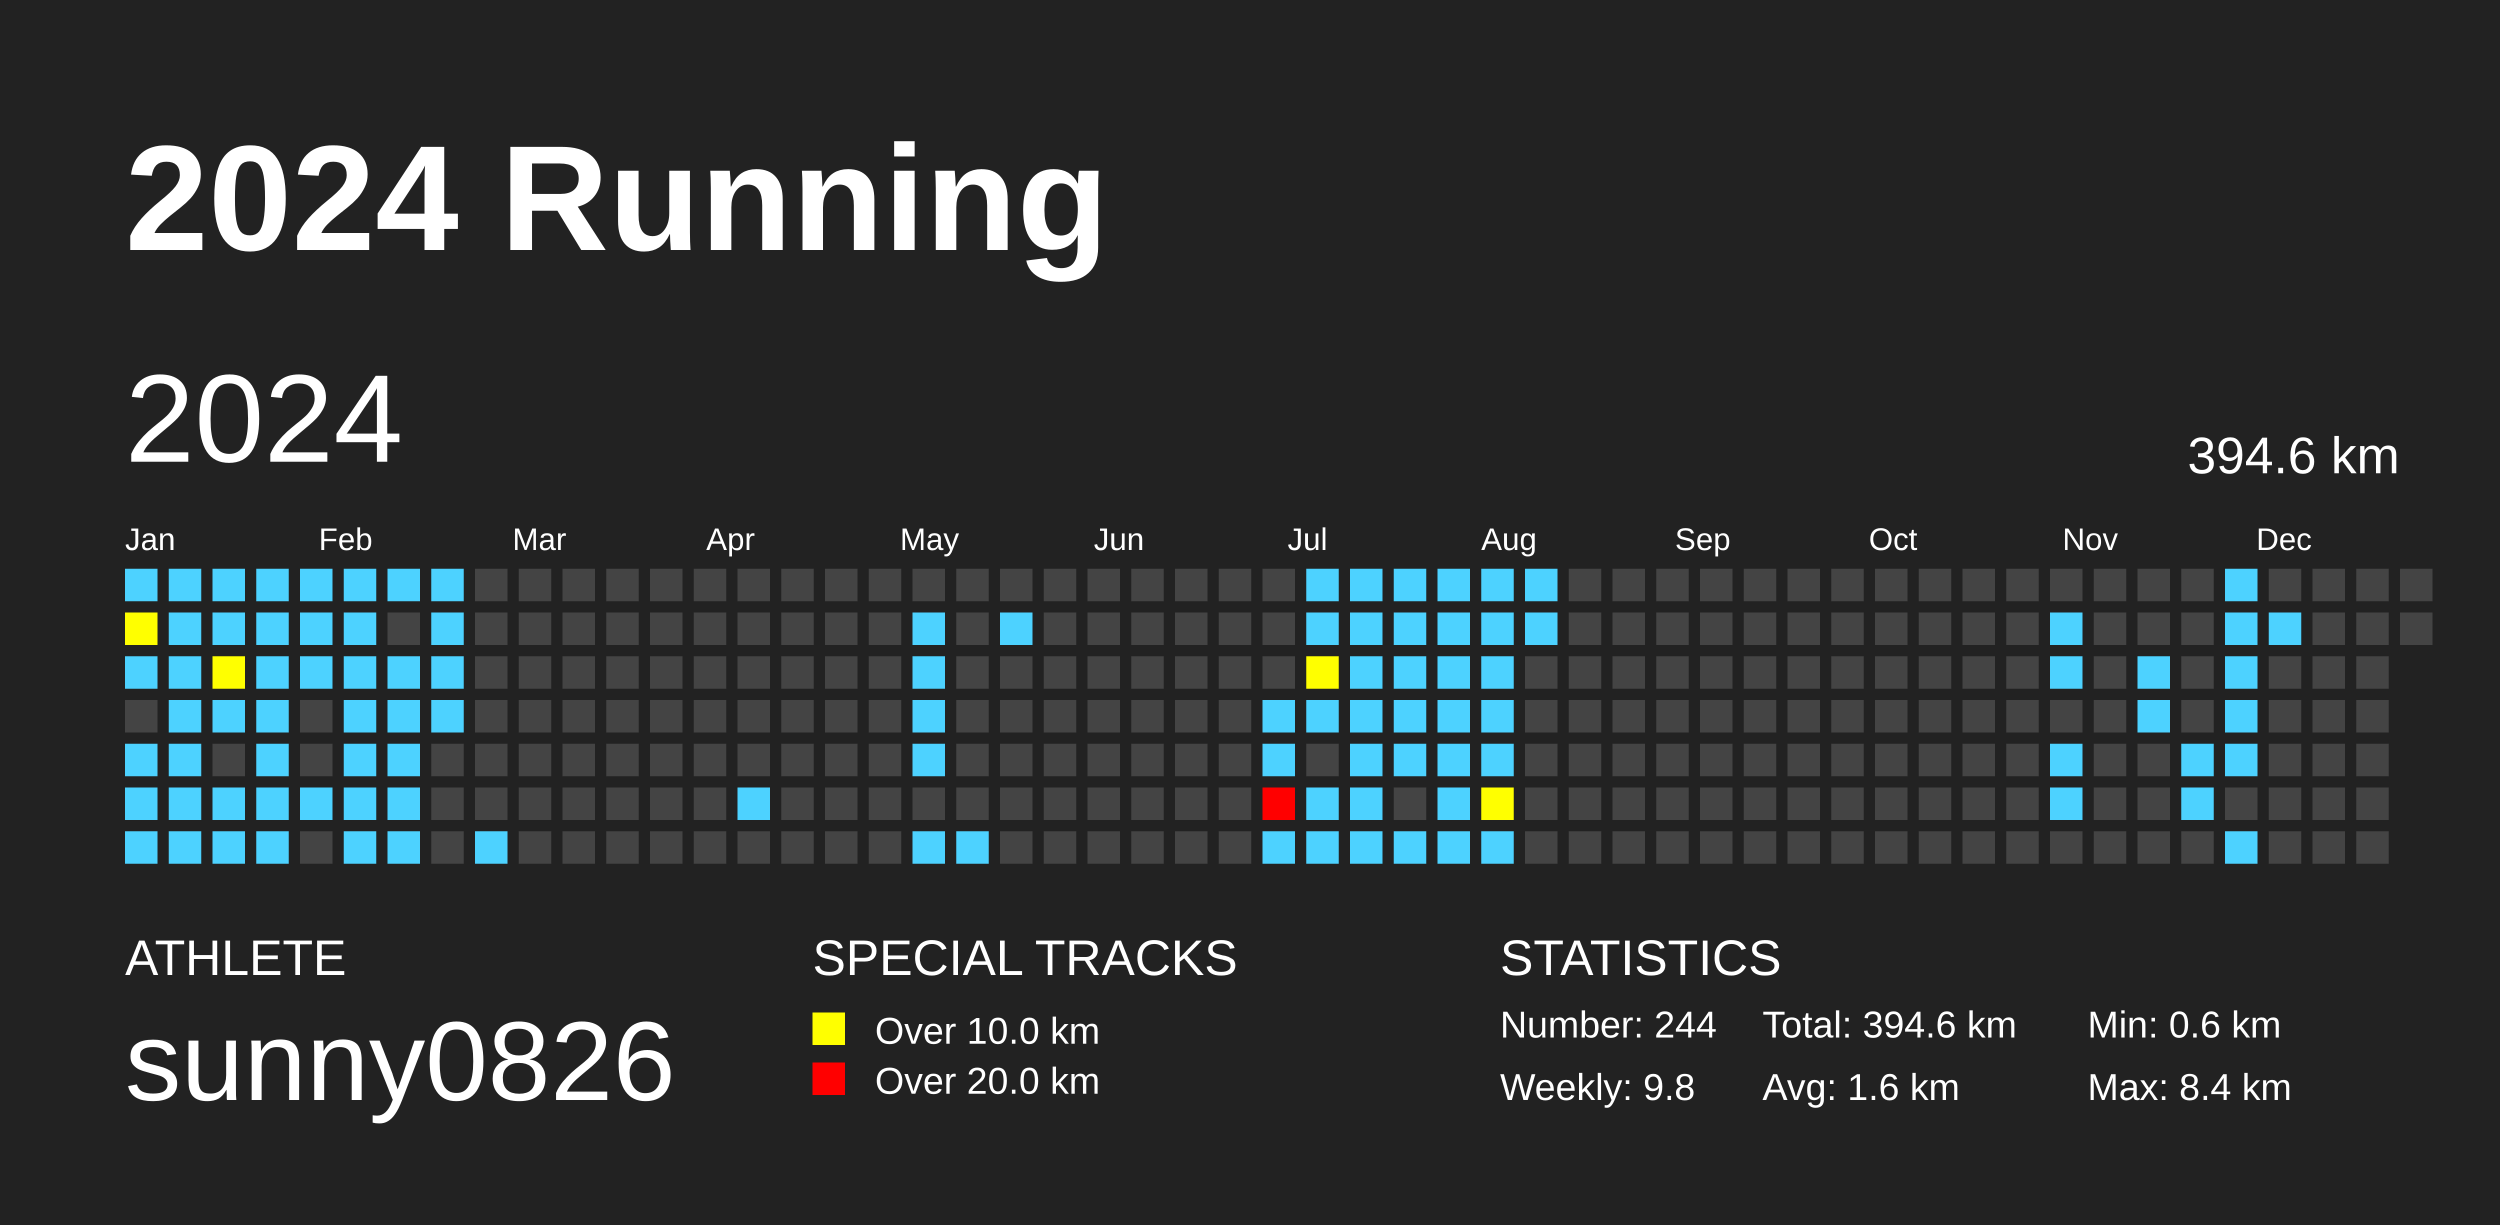
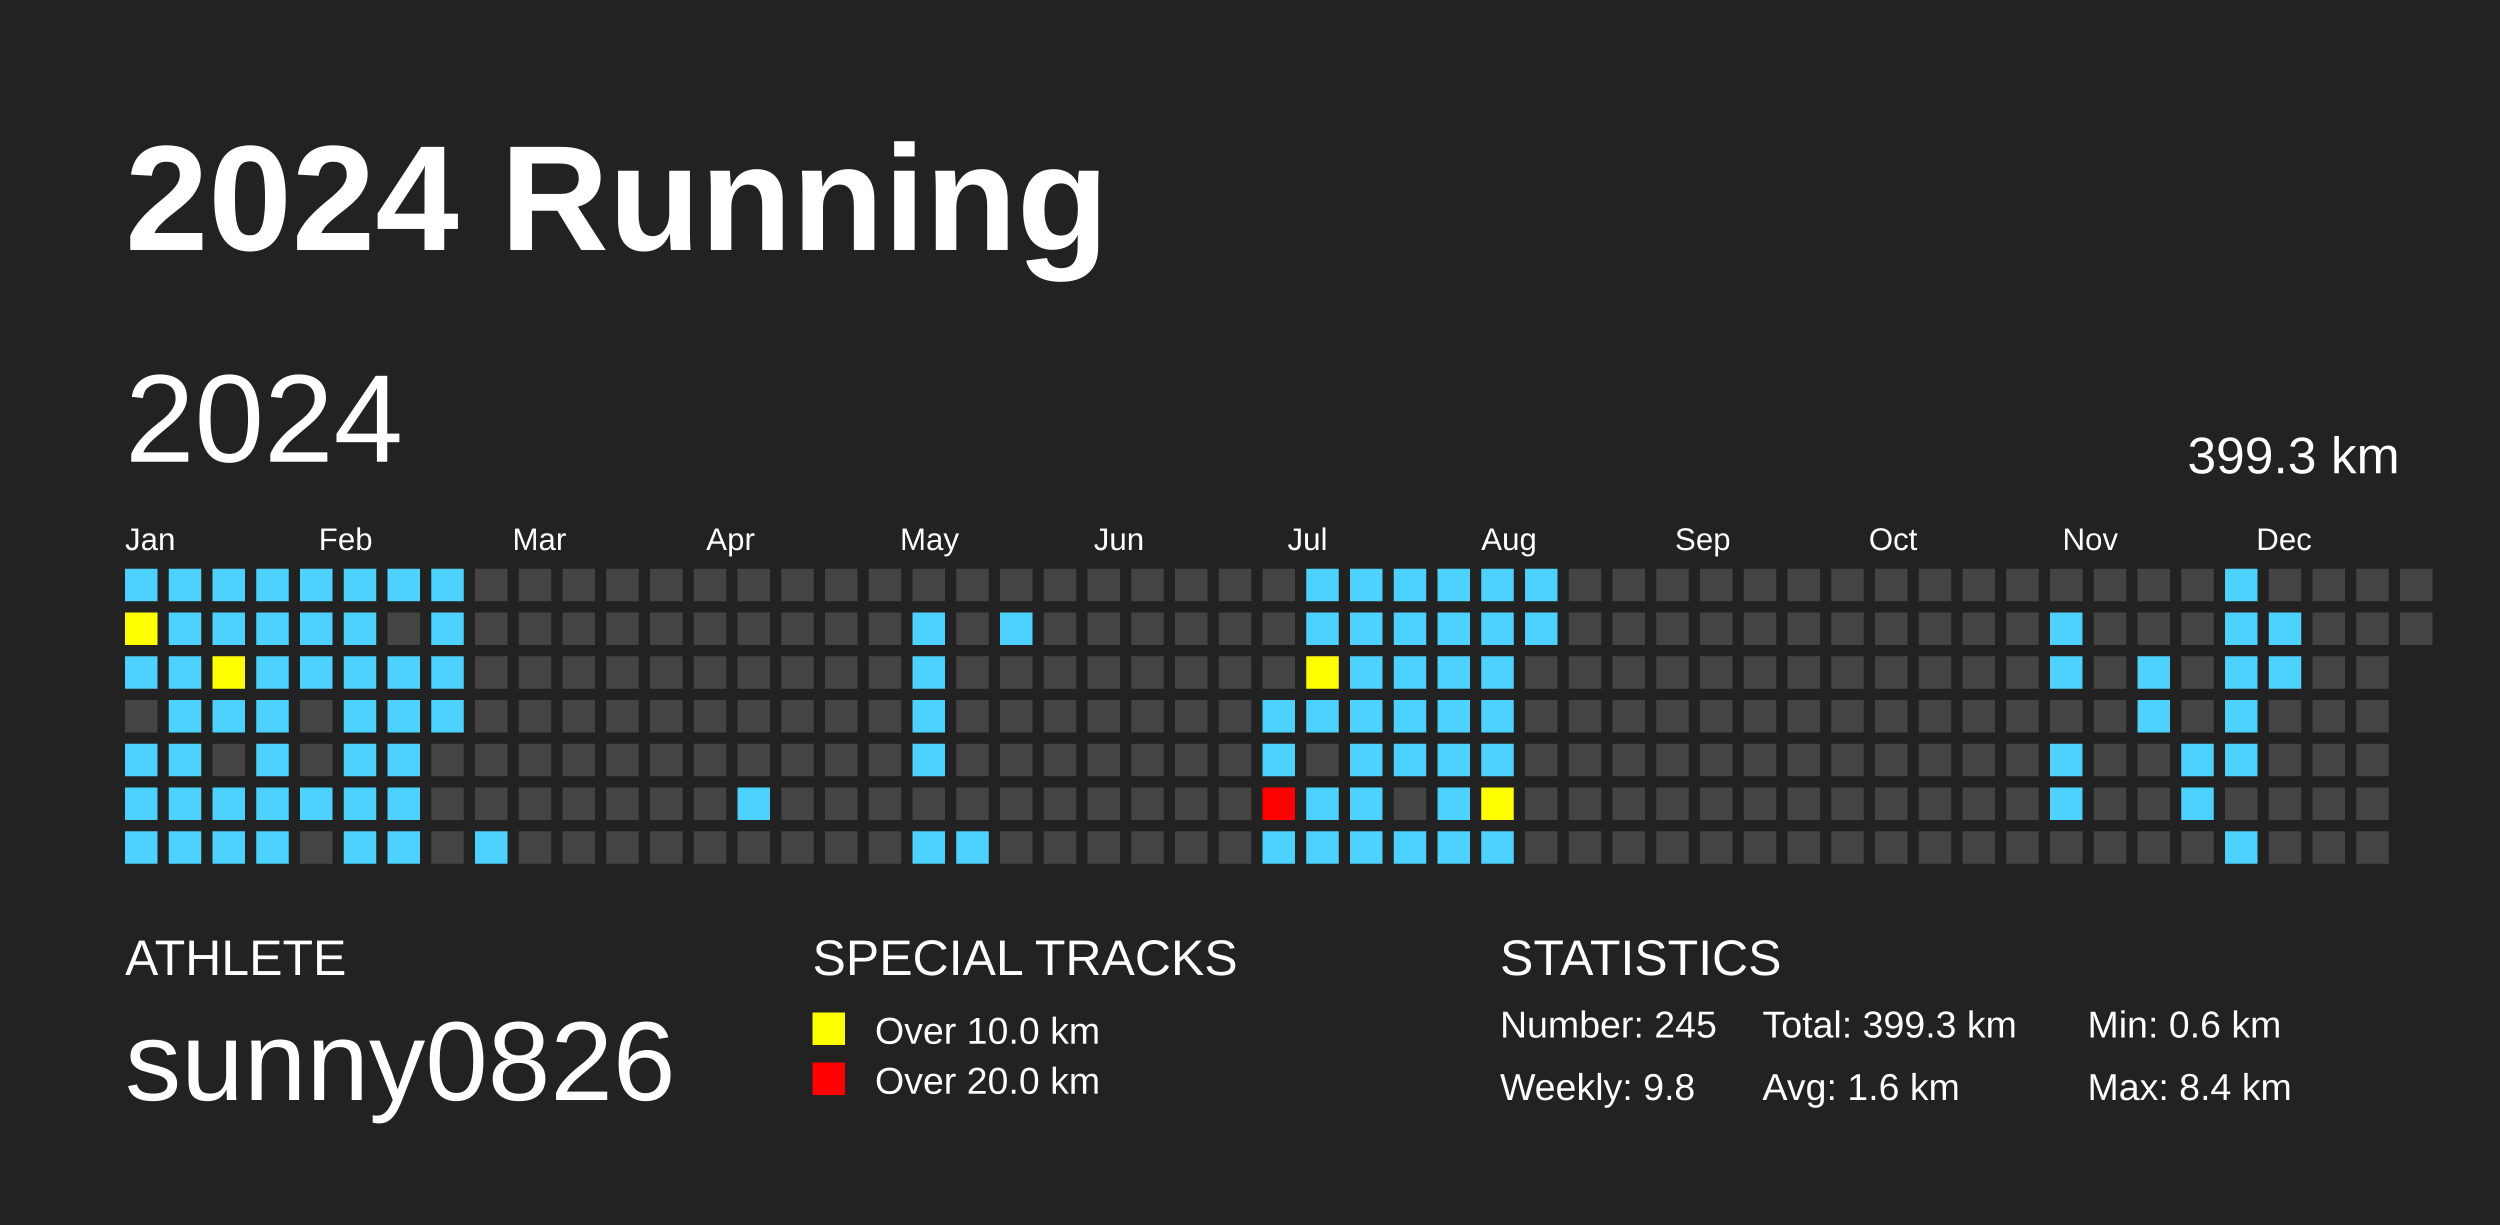
<svg xmlns="http://www.w3.org/2000/svg" baseProfile="full" height="98mm" version="1.1" viewBox="0,0,200,98" width="200mm">
  <defs />
  <rect fill="#222222" height="98" width="200" x="0" y="0" />
  <text fill="#FFFFFF" style="font-size:12px; font-family:Arial; font-weight:bold;" x="10" y="20">2024 Running</text>
  <text fill="#FFFFFF" style="font-size:4px; font-family:Arial" x="10" y="78">ATHLETE</text>
  <text fill="#FFFFFF" style="font-size:9px; font-family:Arial" x="10" y="88">sunny0826</text>
  <text fill="#FFFFFF" style="font-size:4px; font-family:Arial" x="65" y="78">SPECIAL TRACKS</text>
  <rect fill="yellow" height="2.6" width="2.6" x="65" y="81" />
  <text fill="#FFFFFF" style="font-size:3px; font-family:Arial" x="70" y="83.5">Over 10.0 km</text>
  <rect fill="red" height="2.6" width="2.6" x="65" y="85" />
  <text fill="#FFFFFF" style="font-size:3px; font-family:Arial" x="70" y="87.5">Over 20.0 km</text>
  <text fill="#FFFFFF" style="font-size:4px; font-family:Arial" x="120" y="78">STATISTICS</text>
-   <text fill="#FFFFFF" style="font-size:3px; font-family:Arial" x="120" y="83">Number: 244</text>
+   <text fill="#FFFFFF" style="font-size:3px; font-family:Arial" x="120" y="83">Number: 245</text>
  <text fill="#FFFFFF" style="font-size:3px; font-family:Arial" x="120" y="88">Weekly: 9.8</text>
-   <text fill="#FFFFFF" style="font-size:3px; font-family:Arial" x="141" y="83">Total: 394.6 km</text>
+   <text fill="#FFFFFF" style="font-size:3px; font-family:Arial" x="141" y="83">Total: 399.3 km</text>
  <text fill="#FFFFFF" style="font-size:3px; font-family:Arial" x="141" y="88">Avg: 1.6 km</text>
  <text fill="#FFFFFF" style="font-size:3px; font-family:Arial" x="167" y="83">Min: 0.6 km</text>
  <text fill="#FFFFFF" style="font-size:3px; font-family:Arial" x="167" y="88">Max: 8.4 km</text>
  <text dominant-baseline="hanging" fill="#FFFFFF" style="font-size:10.0px; font-family:Arial;" x="10" y="30">2024</text>
-   <text dominant-baseline="hanging" fill="#FFFFFF" style="font-size:4.125px; font-family:Arial;" x="175" y="35">394.6 km</text>
+   <text dominant-baseline="hanging" fill="#FFFFFF" style="font-size:4.125px; font-family:Arial;" x="175" y="35">399.3 km</text>
  <text fill="#FFFFFF" style="font-size:2.5px; font-family:Arial" x="10.0" y="44">Jan</text>
  <text fill="#FFFFFF" style="font-size:2.5px; font-family:Arial" x="25.5" y="44">Feb</text>
  <text fill="#FFFFFF" style="font-size:2.5px; font-family:Arial" x="41.0" y="44">Mar</text>
  <text fill="#FFFFFF" style="font-size:2.5px; font-family:Arial" x="56.5" y="44">Apr</text>
  <text fill="#FFFFFF" style="font-size:2.5px; font-family:Arial" x="72.0" y="44">May</text>
  <text fill="#FFFFFF" style="font-size:2.5px; font-family:Arial" x="87.5" y="44">Jun</text>
  <text fill="#FFFFFF" style="font-size:2.5px; font-family:Arial" x="103.0" y="44">Jul</text>
  <text fill="#FFFFFF" style="font-size:2.5px; font-family:Arial" x="118.5" y="44">Aug</text>
  <text fill="#FFFFFF" style="font-size:2.5px; font-family:Arial" x="134.0" y="44">Sep</text>
  <text fill="#FFFFFF" style="font-size:2.5px; font-family:Arial" x="149.5" y="44">Oct</text>
  <text fill="#FFFFFF" style="font-size:2.5px; font-family:Arial" x="165.0" y="44">Nov</text>
  <text fill="#FFFFFF" style="font-size:2.5px; font-family:Arial" x="180.5" y="44">Dec</text>
  <rect fill="#4DD2FF" height="2.6" width="2.6" x="10.0" y="45.5" />
  <rect fill="yellow" height="2.6" width="2.6" x="10.0" y="49.0" />
  <rect fill="#4DD2FF" height="2.6" width="2.6" x="10.0" y="52.5" />
  <rect fill="#444444" height="2.6" width="2.6" x="10.0" y="56.0" />
  <rect fill="#4DD2FF" height="2.6" width="2.6" x="10.0" y="59.5" />
  <rect fill="#4DD2FF" height="2.6" width="2.6" x="10.0" y="63.0" />
  <rect fill="#4DD2FF" height="2.6" width="2.6" x="10.0" y="66.5" />
  <rect fill="#4DD2FF" height="2.6" width="2.6" x="13.5" y="45.5" />
  <rect fill="#4DD2FF" height="2.6" width="2.6" x="13.5" y="49.0" />
  <rect fill="#4DD2FF" height="2.6" width="2.6" x="13.5" y="52.5" />
  <rect fill="#4DD2FF" height="2.6" width="2.6" x="13.5" y="56.0" />
  <rect fill="#4DD2FF" height="2.6" width="2.6" x="13.5" y="59.5" />
  <rect fill="#4DD2FF" height="2.6" width="2.6" x="13.5" y="63.0" />
  <rect fill="#4DD2FF" height="2.6" width="2.6" x="13.5" y="66.5" />
  <rect fill="#4DD2FF" height="2.6" width="2.6" x="17.0" y="45.5" />
  <rect fill="#4DD2FF" height="2.6" width="2.6" x="17.0" y="49.0" />
  <rect fill="yellow" height="2.6" width="2.6" x="17.0" y="52.5" />
  <rect fill="#4DD2FF" height="2.6" width="2.6" x="17.0" y="56.0" />
  <rect fill="#444444" height="2.6" width="2.6" x="17.0" y="59.5" />
  <rect fill="#4DD2FF" height="2.6" width="2.6" x="17.0" y="63.0" />
  <rect fill="#4DD2FF" height="2.6" width="2.6" x="17.0" y="66.5" />
  <rect fill="#4DD2FF" height="2.6" width="2.6" x="20.5" y="45.5" />
  <rect fill="#4DD2FF" height="2.6" width="2.6" x="20.5" y="49.0" />
  <rect fill="#4DD2FF" height="2.6" width="2.6" x="20.5" y="52.5" />
  <rect fill="#4DD2FF" height="2.6" width="2.6" x="20.5" y="56.0" />
  <rect fill="#4DD2FF" height="2.6" width="2.6" x="20.5" y="59.5" />
  <rect fill="#4DD2FF" height="2.6" width="2.6" x="20.5" y="63.0" />
  <rect fill="#4DD2FF" height="2.6" width="2.6" x="20.5" y="66.5" />
  <rect fill="#4DD2FF" height="2.6" width="2.6" x="24.0" y="45.5" />
  <rect fill="#4DD2FF" height="2.6" width="2.6" x="24.0" y="49.0" />
  <rect fill="#4DD2FF" height="2.6" width="2.6" x="24.0" y="52.5" />
  <rect fill="#444444" height="2.6" width="2.6" x="24.0" y="56.0" />
  <rect fill="#444444" height="2.6" width="2.6" x="24.0" y="59.5" />
  <rect fill="#4DD2FF" height="2.6" width="2.6" x="24.0" y="63.0" />
  <rect fill="#444444" height="2.6" width="2.6" x="24.0" y="66.5" />
  <rect fill="#4DD2FF" height="2.6" width="2.6" x="27.5" y="45.5" />
  <rect fill="#4DD2FF" height="2.6" width="2.6" x="27.5" y="49.0" />
  <rect fill="#4DD2FF" height="2.6" width="2.6" x="27.5" y="52.5" />
  <rect fill="#4DD2FF" height="2.6" width="2.6" x="27.5" y="56.0" />
  <rect fill="#4DD2FF" height="2.6" width="2.6" x="27.5" y="59.5" />
  <rect fill="#4DD2FF" height="2.6" width="2.6" x="27.5" y="63.0" />
  <rect fill="#4DD2FF" height="2.6" width="2.6" x="27.5" y="66.5" />
  <rect fill="#4DD2FF" height="2.6" width="2.6" x="31.0" y="45.5" />
  <rect fill="#444444" height="2.6" width="2.6" x="31.0" y="49.0" />
  <rect fill="#4DD2FF" height="2.6" width="2.6" x="31.0" y="52.5" />
  <rect fill="#4DD2FF" height="2.6" width="2.6" x="31.0" y="56.0" />
  <rect fill="#4DD2FF" height="2.6" width="2.6" x="31.0" y="59.5" />
  <rect fill="#4DD2FF" height="2.6" width="2.6" x="31.0" y="63.0" />
  <rect fill="#4DD2FF" height="2.6" width="2.6" x="31.0" y="66.5" />
  <rect fill="#4DD2FF" height="2.6" width="2.6" x="34.5" y="45.5" />
  <rect fill="#4DD2FF" height="2.6" width="2.6" x="34.5" y="49.0" />
  <rect fill="#4DD2FF" height="2.6" width="2.6" x="34.5" y="52.5" />
  <rect fill="#4DD2FF" height="2.6" width="2.6" x="34.5" y="56.0" />
  <rect fill="#444444" height="2.6" width="2.6" x="34.5" y="59.5" />
  <rect fill="#444444" height="2.6" width="2.6" x="34.5" y="63.0" />
  <rect fill="#444444" height="2.6" width="2.6" x="34.5" y="66.5" />
  <rect fill="#444444" height="2.6" width="2.6" x="38.0" y="45.5" />
  <rect fill="#444444" height="2.6" width="2.6" x="38.0" y="49.0" />
  <rect fill="#444444" height="2.6" width="2.6" x="38.0" y="52.5" />
  <rect fill="#444444" height="2.6" width="2.6" x="38.0" y="56.0" />
  <rect fill="#444444" height="2.6" width="2.6" x="38.0" y="59.5" />
  <rect fill="#444444" height="2.6" width="2.6" x="38.0" y="63.0" />
  <rect fill="#4DD2FF" height="2.6" width="2.6" x="38.0" y="66.5" />
  <rect fill="#444444" height="2.6" width="2.6" x="41.5" y="45.5" />
  <rect fill="#444444" height="2.6" width="2.6" x="41.5" y="49.0" />
  <rect fill="#444444" height="2.6" width="2.6" x="41.5" y="52.5" />
  <rect fill="#444444" height="2.6" width="2.6" x="41.5" y="56.0" />
  <rect fill="#444444" height="2.6" width="2.6" x="41.5" y="59.5" />
  <rect fill="#444444" height="2.6" width="2.6" x="41.5" y="63.0" />
  <rect fill="#444444" height="2.6" width="2.6" x="41.5" y="66.5" />
  <rect fill="#444444" height="2.6" width="2.6" x="45.0" y="45.5" />
  <rect fill="#444444" height="2.6" width="2.6" x="45.0" y="49.0" />
  <rect fill="#444444" height="2.6" width="2.6" x="45.0" y="52.5" />
  <rect fill="#444444" height="2.6" width="2.6" x="45.0" y="56.0" />
  <rect fill="#444444" height="2.6" width="2.6" x="45.0" y="59.5" />
  <rect fill="#444444" height="2.6" width="2.6" x="45.0" y="63.0" />
  <rect fill="#444444" height="2.6" width="2.6" x="45.0" y="66.5" />
  <rect fill="#444444" height="2.6" width="2.6" x="48.5" y="45.5" />
  <rect fill="#444444" height="2.6" width="2.6" x="48.5" y="49.0" />
  <rect fill="#444444" height="2.6" width="2.6" x="48.5" y="52.5" />
  <rect fill="#444444" height="2.6" width="2.6" x="48.5" y="56.0" />
  <rect fill="#444444" height="2.6" width="2.6" x="48.5" y="59.5" />
  <rect fill="#444444" height="2.6" width="2.6" x="48.5" y="63.0" />
  <rect fill="#444444" height="2.6" width="2.6" x="48.5" y="66.5" />
  <rect fill="#444444" height="2.6" width="2.6" x="52.0" y="45.5" />
  <rect fill="#444444" height="2.6" width="2.6" x="52.0" y="49.0" />
  <rect fill="#444444" height="2.6" width="2.6" x="52.0" y="52.5" />
  <rect fill="#444444" height="2.6" width="2.6" x="52.0" y="56.0" />
  <rect fill="#444444" height="2.6" width="2.6" x="52.0" y="59.5" />
  <rect fill="#444444" height="2.6" width="2.6" x="52.0" y="63.0" />
  <rect fill="#444444" height="2.6" width="2.6" x="52.0" y="66.5" />
  <rect fill="#444444" height="2.6" width="2.6" x="55.5" y="45.5" />
  <rect fill="#444444" height="2.6" width="2.6" x="55.5" y="49.0" />
  <rect fill="#444444" height="2.6" width="2.6" x="55.5" y="52.5" />
  <rect fill="#444444" height="2.6" width="2.6" x="55.5" y="56.0" />
  <rect fill="#444444" height="2.6" width="2.6" x="55.5" y="59.5" />
  <rect fill="#444444" height="2.6" width="2.6" x="55.5" y="63.0" />
  <rect fill="#444444" height="2.6" width="2.6" x="55.5" y="66.5" />
  <rect fill="#444444" height="2.6" width="2.6" x="59.0" y="45.5" />
  <rect fill="#444444" height="2.6" width="2.6" x="59.0" y="49.0" />
  <rect fill="#444444" height="2.6" width="2.6" x="59.0" y="52.5" />
  <rect fill="#444444" height="2.6" width="2.6" x="59.0" y="56.0" />
  <rect fill="#444444" height="2.6" width="2.6" x="59.0" y="59.5" />
  <rect fill="#4DD2FF" height="2.6" width="2.6" x="59.0" y="63.0" />
  <rect fill="#444444" height="2.6" width="2.6" x="59.0" y="66.5" />
  <rect fill="#444444" height="2.6" width="2.6" x="62.5" y="45.5" />
  <rect fill="#444444" height="2.6" width="2.6" x="62.5" y="49.0" />
  <rect fill="#444444" height="2.6" width="2.6" x="62.5" y="52.5" />
  <rect fill="#444444" height="2.6" width="2.6" x="62.5" y="56.0" />
  <rect fill="#444444" height="2.6" width="2.6" x="62.5" y="59.5" />
  <rect fill="#444444" height="2.6" width="2.6" x="62.5" y="63.0" />
  <rect fill="#444444" height="2.6" width="2.6" x="62.5" y="66.5" />
  <rect fill="#444444" height="2.6" width="2.6" x="66.0" y="45.5" />
  <rect fill="#444444" height="2.6" width="2.6" x="66.0" y="49.0" />
  <rect fill="#444444" height="2.6" width="2.6" x="66.0" y="52.5" />
  <rect fill="#444444" height="2.6" width="2.6" x="66.0" y="56.0" />
  <rect fill="#444444" height="2.6" width="2.6" x="66.0" y="59.5" />
  <rect fill="#444444" height="2.6" width="2.6" x="66.0" y="63.0" />
  <rect fill="#444444" height="2.6" width="2.6" x="66.0" y="66.5" />
  <rect fill="#444444" height="2.6" width="2.6" x="69.5" y="45.5" />
  <rect fill="#444444" height="2.6" width="2.6" x="69.5" y="49.0" />
  <rect fill="#444444" height="2.6" width="2.6" x="69.5" y="52.5" />
  <rect fill="#444444" height="2.6" width="2.6" x="69.5" y="56.0" />
  <rect fill="#444444" height="2.6" width="2.6" x="69.5" y="59.5" />
  <rect fill="#444444" height="2.6" width="2.6" x="69.5" y="63.0" />
  <rect fill="#444444" height="2.6" width="2.6" x="69.5" y="66.5" />
  <rect fill="#444444" height="2.6" width="2.6" x="73.0" y="45.5" />
  <rect fill="#4DD2FF" height="2.6" width="2.6" x="73.0" y="49.0" />
  <rect fill="#4DD2FF" height="2.6" width="2.6" x="73.0" y="52.5" />
  <rect fill="#4DD2FF" height="2.6" width="2.6" x="73.0" y="56.0" />
  <rect fill="#4DD2FF" height="2.6" width="2.6" x="73.0" y="59.5" />
  <rect fill="#444444" height="2.6" width="2.6" x="73.0" y="63.0" />
  <rect fill="#4DD2FF" height="2.6" width="2.6" x="73.0" y="66.5" />
  <rect fill="#444444" height="2.6" width="2.6" x="76.5" y="45.5" />
  <rect fill="#444444" height="2.6" width="2.6" x="76.5" y="49.0" />
  <rect fill="#444444" height="2.6" width="2.6" x="76.5" y="52.5" />
  <rect fill="#444444" height="2.6" width="2.6" x="76.5" y="56.0" />
  <rect fill="#444444" height="2.6" width="2.6" x="76.5" y="59.5" />
  <rect fill="#444444" height="2.6" width="2.6" x="76.5" y="63.0" />
  <rect fill="#4DD2FF" height="2.6" width="2.6" x="76.5" y="66.5" />
  <rect fill="#444444" height="2.6" width="2.6" x="80.0" y="45.5" />
  <rect fill="#4DD2FF" height="2.6" width="2.6" x="80.0" y="49.0" />
  <rect fill="#444444" height="2.6" width="2.6" x="80.0" y="52.5" />
  <rect fill="#444444" height="2.6" width="2.6" x="80.0" y="56.0" />
  <rect fill="#444444" height="2.6" width="2.6" x="80.0" y="59.5" />
  <rect fill="#444444" height="2.6" width="2.6" x="80.0" y="63.0" />
  <rect fill="#444444" height="2.6" width="2.6" x="80.0" y="66.5" />
  <rect fill="#444444" height="2.6" width="2.6" x="83.5" y="45.5" />
  <rect fill="#444444" height="2.6" width="2.6" x="83.5" y="49.0" />
  <rect fill="#444444" height="2.6" width="2.6" x="83.5" y="52.5" />
  <rect fill="#444444" height="2.6" width="2.6" x="83.5" y="56.0" />
  <rect fill="#444444" height="2.6" width="2.6" x="83.5" y="59.5" />
  <rect fill="#444444" height="2.6" width="2.6" x="83.5" y="63.0" />
  <rect fill="#444444" height="2.6" width="2.6" x="83.5" y="66.5" />
  <rect fill="#444444" height="2.6" width="2.6" x="87.0" y="45.5" />
  <rect fill="#444444" height="2.6" width="2.6" x="87.0" y="49.0" />
  <rect fill="#444444" height="2.6" width="2.6" x="87.0" y="52.5" />
  <rect fill="#444444" height="2.6" width="2.6" x="87.0" y="56.0" />
  <rect fill="#444444" height="2.6" width="2.6" x="87.0" y="59.5" />
  <rect fill="#444444" height="2.6" width="2.6" x="87.0" y="63.0" />
  <rect fill="#444444" height="2.6" width="2.6" x="87.0" y="66.5" />
  <rect fill="#444444" height="2.6" width="2.6" x="90.5" y="45.5" />
  <rect fill="#444444" height="2.6" width="2.6" x="90.5" y="49.0" />
  <rect fill="#444444" height="2.6" width="2.6" x="90.5" y="52.5" />
  <rect fill="#444444" height="2.6" width="2.6" x="90.5" y="56.0" />
  <rect fill="#444444" height="2.6" width="2.6" x="90.5" y="59.5" />
  <rect fill="#444444" height="2.6" width="2.6" x="90.5" y="63.0" />
  <rect fill="#444444" height="2.6" width="2.6" x="90.5" y="66.5" />
  <rect fill="#444444" height="2.6" width="2.6" x="94.0" y="45.5" />
  <rect fill="#444444" height="2.6" width="2.6" x="94.0" y="49.0" />
  <rect fill="#444444" height="2.6" width="2.6" x="94.0" y="52.5" />
  <rect fill="#444444" height="2.6" width="2.6" x="94.0" y="56.0" />
  <rect fill="#444444" height="2.6" width="2.6" x="94.0" y="59.5" />
  <rect fill="#444444" height="2.6" width="2.6" x="94.0" y="63.0" />
  <rect fill="#444444" height="2.6" width="2.6" x="94.0" y="66.5" />
  <rect fill="#444444" height="2.6" width="2.6" x="97.5" y="45.5" />
  <rect fill="#444444" height="2.6" width="2.6" x="97.5" y="49.0" />
  <rect fill="#444444" height="2.6" width="2.6" x="97.5" y="52.5" />
  <rect fill="#444444" height="2.6" width="2.6" x="97.5" y="56.0" />
  <rect fill="#444444" height="2.6" width="2.6" x="97.5" y="59.5" />
  <rect fill="#444444" height="2.6" width="2.6" x="97.5" y="63.0" />
  <rect fill="#444444" height="2.6" width="2.6" x="97.5" y="66.5" />
  <rect fill="#444444" height="2.6" width="2.6" x="101.0" y="45.5" />
  <rect fill="#444444" height="2.6" width="2.6" x="101.0" y="49.0" />
  <rect fill="#444444" height="2.6" width="2.6" x="101.0" y="52.5" />
  <rect fill="#4DD2FF" height="2.6" width="2.6" x="101.0" y="56.0" />
  <rect fill="#4DD2FF" height="2.6" width="2.6" x="101.0" y="59.5" />
  <rect fill="red" height="2.6" width="2.6" x="101.0" y="63.0" />
  <rect fill="#4DD2FF" height="2.6" width="2.6" x="101.0" y="66.5" />
  <rect fill="#4DD2FF" height="2.6" width="2.6" x="104.5" y="45.5" />
  <rect fill="#4DD2FF" height="2.6" width="2.6" x="104.5" y="49.0" />
  <rect fill="yellow" height="2.6" width="2.6" x="104.5" y="52.5" />
  <rect fill="#4DD2FF" height="2.6" width="2.6" x="104.5" y="56.0" />
  <rect fill="#444444" height="2.6" width="2.6" x="104.5" y="59.5" />
  <rect fill="#4DD2FF" height="2.6" width="2.6" x="104.5" y="63.0" />
  <rect fill="#4DD2FF" height="2.6" width="2.6" x="104.5" y="66.5" />
  <rect fill="#4DD2FF" height="2.6" width="2.6" x="108.0" y="45.5" />
  <rect fill="#4DD2FF" height="2.6" width="2.6" x="108.0" y="49.0" />
  <rect fill="#4DD2FF" height="2.6" width="2.6" x="108.0" y="52.5" />
  <rect fill="#4DD2FF" height="2.6" width="2.6" x="108.0" y="56.0" />
  <rect fill="#4DD2FF" height="2.6" width="2.6" x="108.0" y="59.5" />
  <rect fill="#4DD2FF" height="2.6" width="2.6" x="108.0" y="63.0" />
  <rect fill="#4DD2FF" height="2.6" width="2.6" x="108.0" y="66.5" />
  <rect fill="#4DD2FF" height="2.6" width="2.6" x="111.5" y="45.5" />
  <rect fill="#4DD2FF" height="2.6" width="2.6" x="111.5" y="49.0" />
  <rect fill="#4DD2FF" height="2.6" width="2.6" x="111.5" y="52.5" />
  <rect fill="#4DD2FF" height="2.6" width="2.6" x="111.5" y="56.0" />
  <rect fill="#4DD2FF" height="2.6" width="2.6" x="111.5" y="59.5" />
  <rect fill="#444444" height="2.6" width="2.6" x="111.5" y="63.0" />
  <rect fill="#4DD2FF" height="2.6" width="2.6" x="111.5" y="66.5" />
  <rect fill="#4DD2FF" height="2.6" width="2.6" x="115.0" y="45.5" />
  <rect fill="#4DD2FF" height="2.6" width="2.6" x="115.0" y="49.0" />
  <rect fill="#4DD2FF" height="2.6" width="2.6" x="115.0" y="52.5" />
  <rect fill="#4DD2FF" height="2.6" width="2.6" x="115.0" y="56.0" />
  <rect fill="#4DD2FF" height="2.6" width="2.6" x="115.0" y="59.5" />
  <rect fill="#4DD2FF" height="2.6" width="2.6" x="115.0" y="63.0" />
  <rect fill="#4DD2FF" height="2.6" width="2.6" x="115.0" y="66.5" />
  <rect fill="#4DD2FF" height="2.6" width="2.6" x="118.5" y="45.5" />
  <rect fill="#4DD2FF" height="2.6" width="2.6" x="118.5" y="49.0" />
  <rect fill="#4DD2FF" height="2.6" width="2.6" x="118.5" y="52.5" />
  <rect fill="#4DD2FF" height="2.6" width="2.6" x="118.5" y="56.0" />
  <rect fill="#4DD2FF" height="2.6" width="2.6" x="118.5" y="59.5" />
  <rect fill="yellow" height="2.6" width="2.6" x="118.5" y="63.0" />
  <rect fill="#4DD2FF" height="2.6" width="2.6" x="118.5" y="66.5" />
  <rect fill="#4DD2FF" height="2.6" width="2.6" x="122.0" y="45.5" />
  <rect fill="#4DD2FF" height="2.6" width="2.6" x="122.0" y="49.0" />
  <rect fill="#444444" height="2.6" width="2.6" x="122.0" y="52.5" />
  <rect fill="#444444" height="2.6" width="2.6" x="122.0" y="56.0" />
  <rect fill="#444444" height="2.6" width="2.6" x="122.0" y="59.5" />
  <rect fill="#444444" height="2.6" width="2.6" x="122.0" y="63.0" />
  <rect fill="#444444" height="2.6" width="2.6" x="122.0" y="66.5" />
  <rect fill="#444444" height="2.6" width="2.6" x="125.5" y="45.5" />
  <rect fill="#444444" height="2.6" width="2.6" x="125.5" y="49.0" />
  <rect fill="#444444" height="2.6" width="2.6" x="125.5" y="52.5" />
  <rect fill="#444444" height="2.6" width="2.6" x="125.5" y="56.0" />
  <rect fill="#444444" height="2.6" width="2.6" x="125.5" y="59.5" />
  <rect fill="#444444" height="2.6" width="2.6" x="125.5" y="63.0" />
  <rect fill="#444444" height="2.6" width="2.6" x="125.5" y="66.5" />
  <rect fill="#444444" height="2.6" width="2.6" x="129.0" y="45.5" />
  <rect fill="#444444" height="2.6" width="2.6" x="129.0" y="49.0" />
  <rect fill="#444444" height="2.6" width="2.6" x="129.0" y="52.5" />
  <rect fill="#444444" height="2.6" width="2.6" x="129.0" y="56.0" />
  <rect fill="#444444" height="2.6" width="2.6" x="129.0" y="59.5" />
  <rect fill="#444444" height="2.6" width="2.6" x="129.0" y="63.0" />
  <rect fill="#444444" height="2.6" width="2.6" x="129.0" y="66.5" />
  <rect fill="#444444" height="2.6" width="2.6" x="132.5" y="45.5" />
  <rect fill="#444444" height="2.6" width="2.6" x="132.5" y="49.0" />
  <rect fill="#444444" height="2.6" width="2.6" x="132.5" y="52.5" />
  <rect fill="#444444" height="2.6" width="2.6" x="132.5" y="56.0" />
  <rect fill="#444444" height="2.6" width="2.6" x="132.5" y="59.5" />
  <rect fill="#444444" height="2.6" width="2.6" x="132.5" y="63.0" />
  <rect fill="#444444" height="2.6" width="2.6" x="132.5" y="66.5" />
  <rect fill="#444444" height="2.6" width="2.6" x="136.0" y="45.5" />
  <rect fill="#444444" height="2.6" width="2.6" x="136.0" y="49.0" />
  <rect fill="#444444" height="2.6" width="2.6" x="136.0" y="52.5" />
  <rect fill="#444444" height="2.6" width="2.6" x="136.0" y="56.0" />
  <rect fill="#444444" height="2.6" width="2.6" x="136.0" y="59.5" />
  <rect fill="#444444" height="2.6" width="2.6" x="136.0" y="63.0" />
  <rect fill="#444444" height="2.6" width="2.6" x="136.0" y="66.5" />
  <rect fill="#444444" height="2.6" width="2.6" x="139.5" y="45.5" />
  <rect fill="#444444" height="2.6" width="2.6" x="139.5" y="49.0" />
  <rect fill="#444444" height="2.6" width="2.6" x="139.5" y="52.5" />
  <rect fill="#444444" height="2.6" width="2.6" x="139.5" y="56.0" />
  <rect fill="#444444" height="2.6" width="2.6" x="139.5" y="59.5" />
  <rect fill="#444444" height="2.6" width="2.6" x="139.5" y="63.0" />
  <rect fill="#444444" height="2.6" width="2.6" x="139.5" y="66.5" />
  <rect fill="#444444" height="2.6" width="2.6" x="143.0" y="45.5" />
  <rect fill="#444444" height="2.6" width="2.6" x="143.0" y="49.0" />
  <rect fill="#444444" height="2.6" width="2.6" x="143.0" y="52.5" />
  <rect fill="#444444" height="2.6" width="2.6" x="143.0" y="56.0" />
  <rect fill="#444444" height="2.6" width="2.6" x="143.0" y="59.5" />
  <rect fill="#444444" height="2.6" width="2.6" x="143.0" y="63.0" />
  <rect fill="#444444" height="2.6" width="2.6" x="143.0" y="66.5" />
  <rect fill="#444444" height="2.6" width="2.6" x="146.5" y="45.5" />
  <rect fill="#444444" height="2.6" width="2.6" x="146.5" y="49.0" />
  <rect fill="#444444" height="2.6" width="2.6" x="146.5" y="52.5" />
  <rect fill="#444444" height="2.6" width="2.6" x="146.5" y="56.0" />
  <rect fill="#444444" height="2.6" width="2.6" x="146.5" y="59.5" />
  <rect fill="#444444" height="2.6" width="2.6" x="146.5" y="63.0" />
  <rect fill="#444444" height="2.6" width="2.6" x="146.5" y="66.5" />
  <rect fill="#444444" height="2.6" width="2.6" x="150.0" y="45.5" />
  <rect fill="#444444" height="2.6" width="2.6" x="150.0" y="49.0" />
  <rect fill="#444444" height="2.6" width="2.6" x="150.0" y="52.5" />
  <rect fill="#444444" height="2.6" width="2.6" x="150.0" y="56.0" />
  <rect fill="#444444" height="2.6" width="2.6" x="150.0" y="59.5" />
  <rect fill="#444444" height="2.6" width="2.6" x="150.0" y="63.0" />
  <rect fill="#444444" height="2.6" width="2.6" x="150.0" y="66.5" />
  <rect fill="#444444" height="2.6" width="2.6" x="153.5" y="45.5" />
  <rect fill="#444444" height="2.6" width="2.6" x="153.5" y="49.0" />
  <rect fill="#444444" height="2.6" width="2.6" x="153.5" y="52.5" />
  <rect fill="#444444" height="2.6" width="2.6" x="153.5" y="56.0" />
  <rect fill="#444444" height="2.6" width="2.6" x="153.5" y="59.5" />
  <rect fill="#444444" height="2.6" width="2.6" x="153.5" y="63.0" />
  <rect fill="#444444" height="2.6" width="2.6" x="153.5" y="66.5" />
  <rect fill="#444444" height="2.6" width="2.6" x="157.0" y="45.5" />
  <rect fill="#444444" height="2.6" width="2.6" x="157.0" y="49.0" />
  <rect fill="#444444" height="2.6" width="2.6" x="157.0" y="52.5" />
  <rect fill="#444444" height="2.6" width="2.6" x="157.0" y="56.0" />
  <rect fill="#444444" height="2.6" width="2.6" x="157.0" y="59.5" />
  <rect fill="#444444" height="2.6" width="2.6" x="157.0" y="63.0" />
  <rect fill="#444444" height="2.6" width="2.6" x="157.0" y="66.5" />
  <rect fill="#444444" height="2.6" width="2.6" x="160.5" y="45.5" />
  <rect fill="#444444" height="2.6" width="2.6" x="160.5" y="49.0" />
  <rect fill="#444444" height="2.6" width="2.6" x="160.5" y="52.5" />
  <rect fill="#444444" height="2.6" width="2.6" x="160.5" y="56.0" />
  <rect fill="#444444" height="2.6" width="2.6" x="160.5" y="59.5" />
  <rect fill="#444444" height="2.6" width="2.6" x="160.5" y="63.0" />
  <rect fill="#444444" height="2.6" width="2.6" x="160.5" y="66.5" />
  <rect fill="#444444" height="2.6" width="2.6" x="164.0" y="45.5" />
  <rect fill="#4DD2FF" height="2.6" width="2.6" x="164.0" y="49.0" />
  <rect fill="#4DD2FF" height="2.6" width="2.6" x="164.0" y="52.5" />
  <rect fill="#444444" height="2.6" width="2.6" x="164.0" y="56.0" />
  <rect fill="#4DD2FF" height="2.6" width="2.6" x="164.0" y="59.5" />
  <rect fill="#4DD2FF" height="2.6" width="2.6" x="164.0" y="63.0" />
  <rect fill="#444444" height="2.6" width="2.6" x="164.0" y="66.5" />
  <rect fill="#444444" height="2.6" width="2.6" x="167.5" y="45.5" />
  <rect fill="#444444" height="2.6" width="2.6" x="167.5" y="49.0" />
  <rect fill="#444444" height="2.6" width="2.6" x="167.5" y="52.5" />
  <rect fill="#444444" height="2.6" width="2.6" x="167.5" y="56.0" />
  <rect fill="#444444" height="2.6" width="2.6" x="167.5" y="59.5" />
  <rect fill="#444444" height="2.6" width="2.6" x="167.5" y="63.0" />
  <rect fill="#444444" height="2.6" width="2.6" x="167.5" y="66.5" />
  <rect fill="#444444" height="2.6" width="2.6" x="171.0" y="45.5" />
  <rect fill="#444444" height="2.6" width="2.6" x="171.0" y="49.0" />
  <rect fill="#4DD2FF" height="2.6" width="2.6" x="171.0" y="52.5" />
  <rect fill="#4DD2FF" height="2.6" width="2.6" x="171.0" y="56.0" />
  <rect fill="#444444" height="2.6" width="2.6" x="171.0" y="59.5" />
  <rect fill="#444444" height="2.6" width="2.6" x="171.0" y="63.0" />
  <rect fill="#444444" height="2.6" width="2.6" x="171.0" y="66.5" />
  <rect fill="#444444" height="2.6" width="2.6" x="174.5" y="45.5" />
  <rect fill="#444444" height="2.6" width="2.6" x="174.5" y="49.0" />
  <rect fill="#444444" height="2.6" width="2.6" x="174.5" y="52.5" />
  <rect fill="#444444" height="2.6" width="2.6" x="174.5" y="56.0" />
  <rect fill="#4DD2FF" height="2.6" width="2.6" x="174.5" y="59.5" />
  <rect fill="#4DD2FF" height="2.6" width="2.6" x="174.5" y="63.0" />
  <rect fill="#444444" height="2.6" width="2.6" x="174.5" y="66.5" />
  <rect fill="#4DD2FF" height="2.6" width="2.6" x="178.0" y="45.5" />
  <rect fill="#4DD2FF" height="2.6" width="2.6" x="178.0" y="49.0" />
  <rect fill="#4DD2FF" height="2.6" width="2.6" x="178.0" y="52.5" />
  <rect fill="#4DD2FF" height="2.6" width="2.6" x="178.0" y="56.0" />
  <rect fill="#4DD2FF" height="2.6" width="2.6" x="178.0" y="59.5" />
  <rect fill="#444444" height="2.6" width="2.6" x="178.0" y="63.0" />
  <rect fill="#4DD2FF" height="2.6" width="2.6" x="178.0" y="66.5" />
  <rect fill="#444444" height="2.6" width="2.6" x="181.5" y="45.5" />
  <rect fill="#4DD2FF" height="2.6" width="2.6" x="181.5" y="49.0" />
-   <rect fill="#444444" height="2.6" width="2.6" x="181.5" y="52.5" />
+   <rect fill="#4DD2FF" height="2.6" width="2.6" x="181.5" y="52.5" />
  <rect fill="#444444" height="2.6" width="2.6" x="181.5" y="56.0" />
  <rect fill="#444444" height="2.6" width="2.6" x="181.5" y="59.5" />
  <rect fill="#444444" height="2.6" width="2.6" x="181.5" y="63.0" />
  <rect fill="#444444" height="2.6" width="2.6" x="181.5" y="66.5" />
  <rect fill="#444444" height="2.6" width="2.6" x="185.0" y="45.5" />
  <rect fill="#444444" height="2.6" width="2.6" x="185.0" y="49.0" />
  <rect fill="#444444" height="2.6" width="2.6" x="185.0" y="52.5" />
  <rect fill="#444444" height="2.6" width="2.6" x="185.0" y="56.0" />
  <rect fill="#444444" height="2.6" width="2.6" x="185.0" y="59.5" />
  <rect fill="#444444" height="2.6" width="2.6" x="185.0" y="63.0" />
  <rect fill="#444444" height="2.6" width="2.6" x="185.0" y="66.5" />
  <rect fill="#444444" height="2.6" width="2.6" x="188.5" y="45.5" />
  <rect fill="#444444" height="2.6" width="2.6" x="188.5" y="49.0" />
  <rect fill="#444444" height="2.6" width="2.6" x="188.5" y="52.5" />
  <rect fill="#444444" height="2.6" width="2.6" x="188.5" y="56.0" />
  <rect fill="#444444" height="2.6" width="2.6" x="188.5" y="59.5" />
  <rect fill="#444444" height="2.6" width="2.6" x="188.5" y="63.0" />
  <rect fill="#444444" height="2.6" width="2.6" x="188.5" y="66.5" />
  <rect fill="#444444" height="2.6" width="2.6" x="192.0" y="45.5" />
  <rect fill="#444444" height="2.6" width="2.6" x="192.0" y="49.0" />
</svg>
